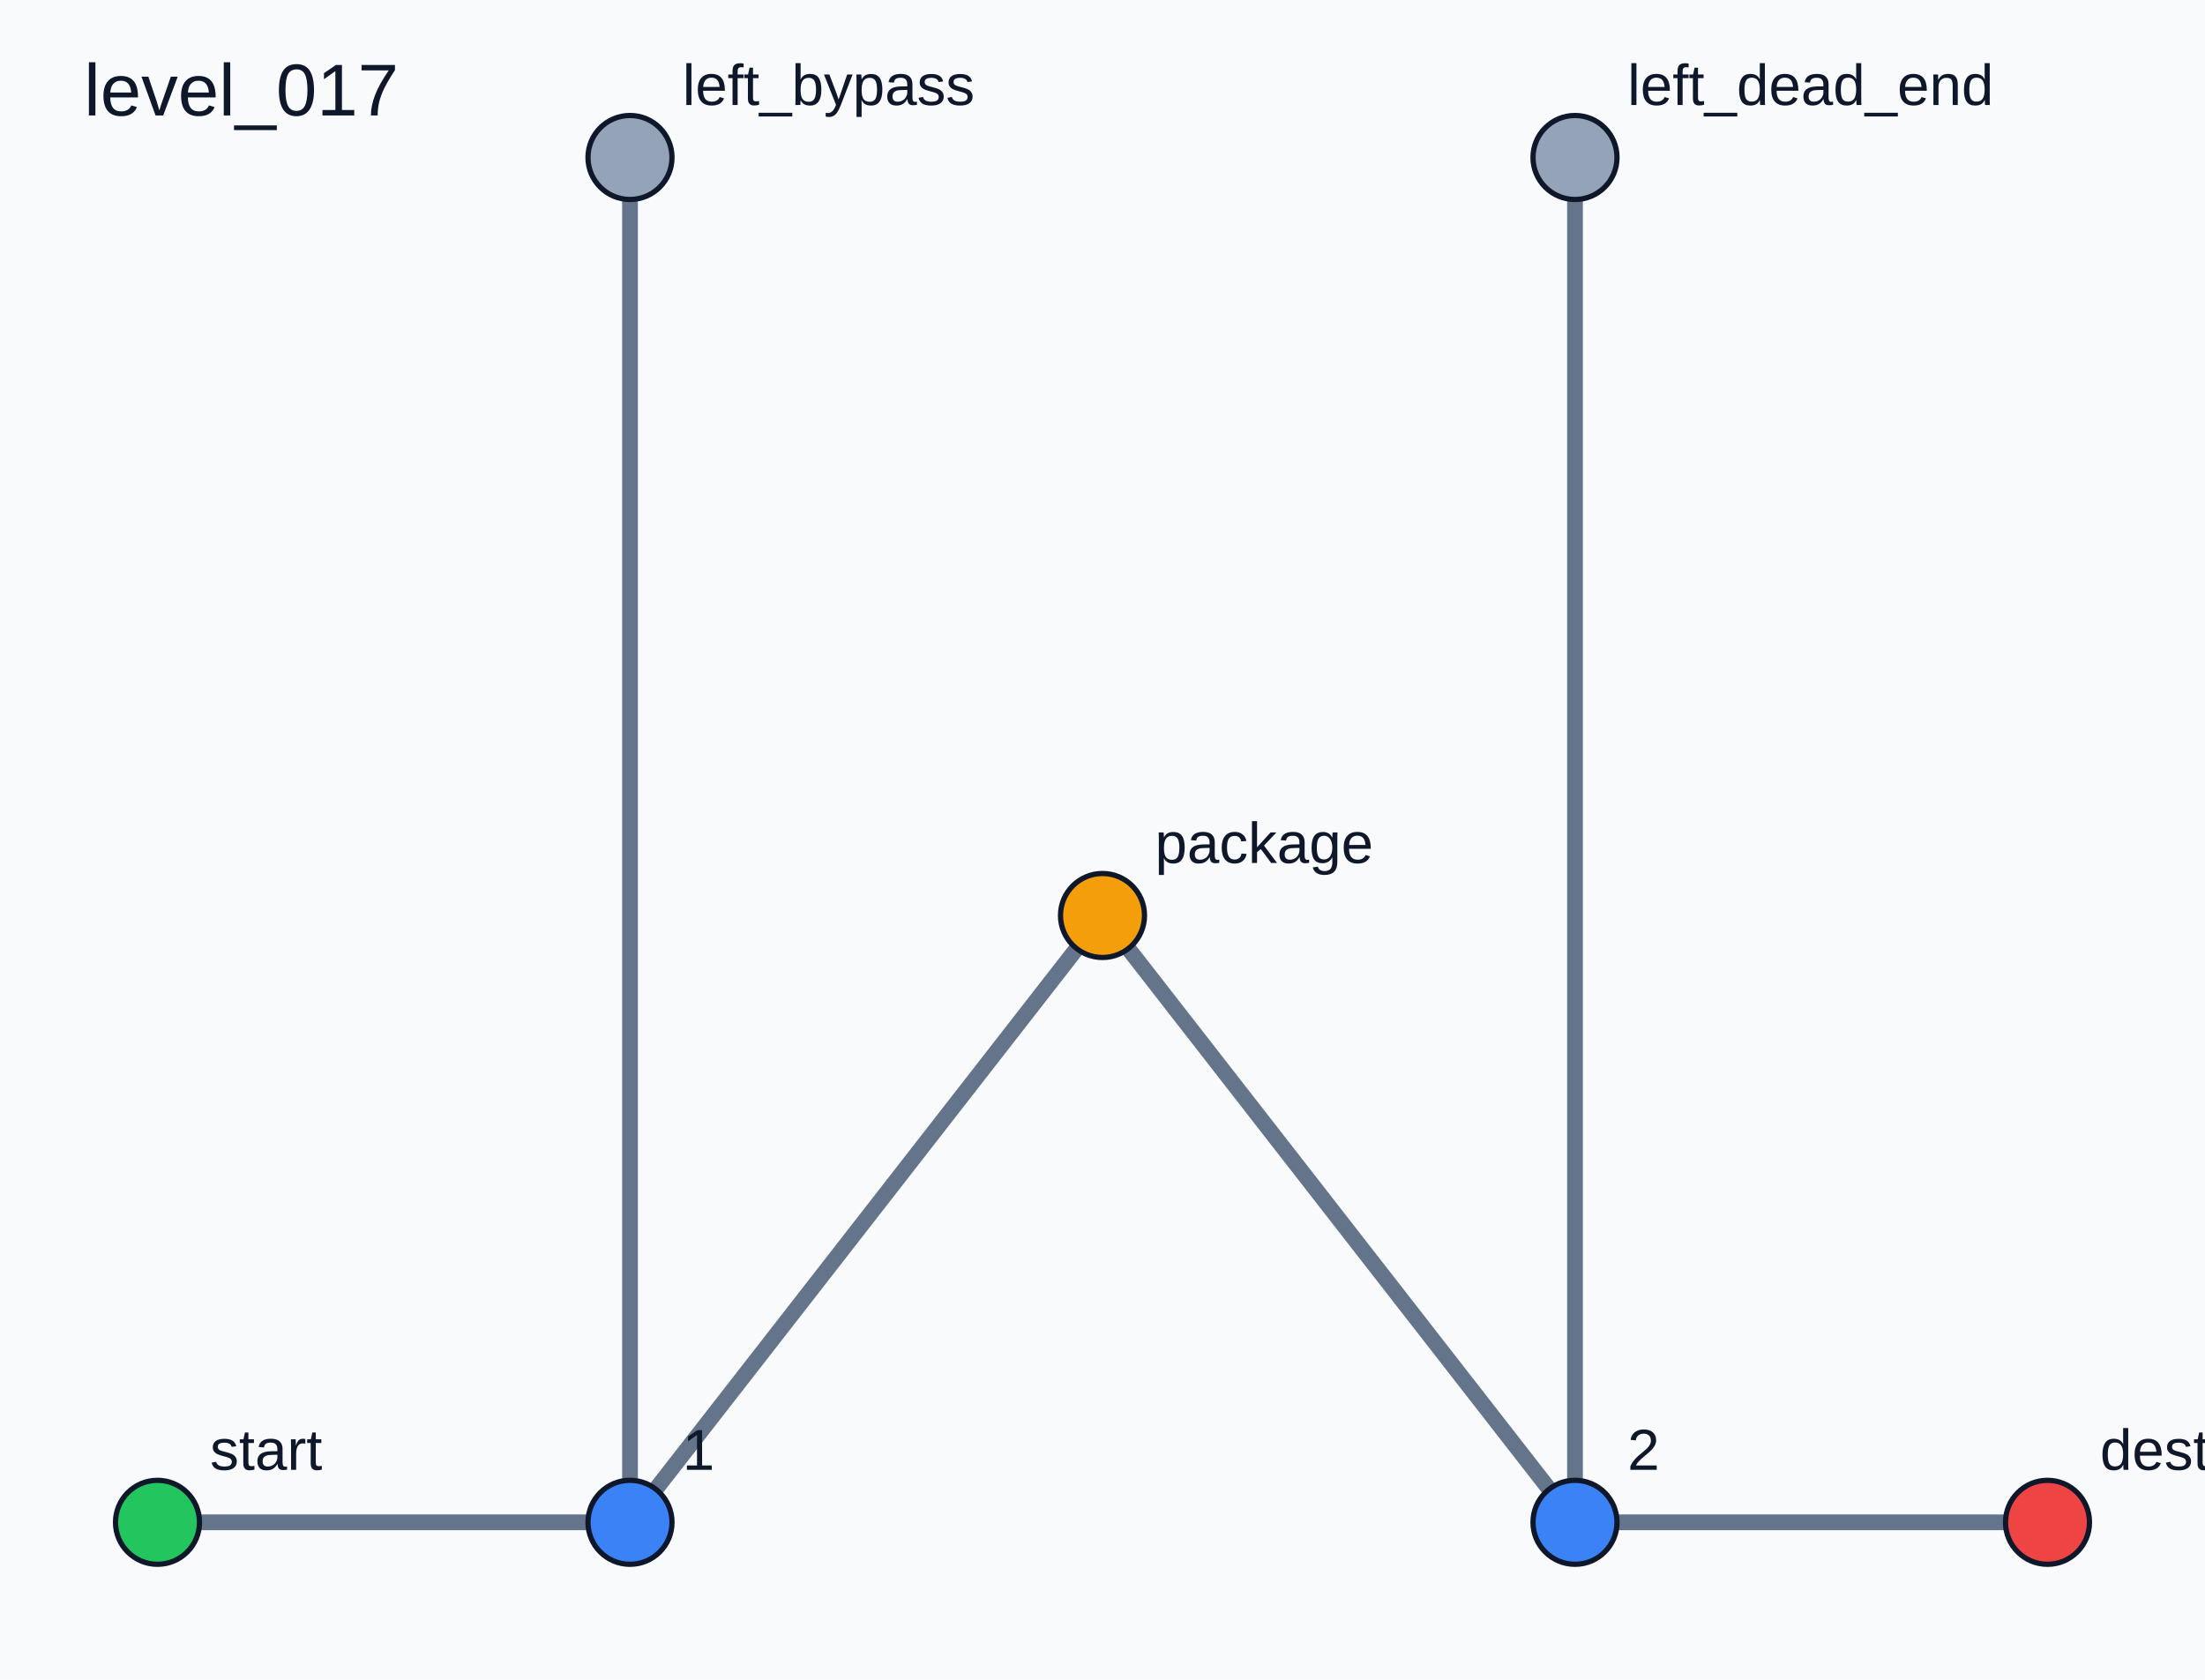
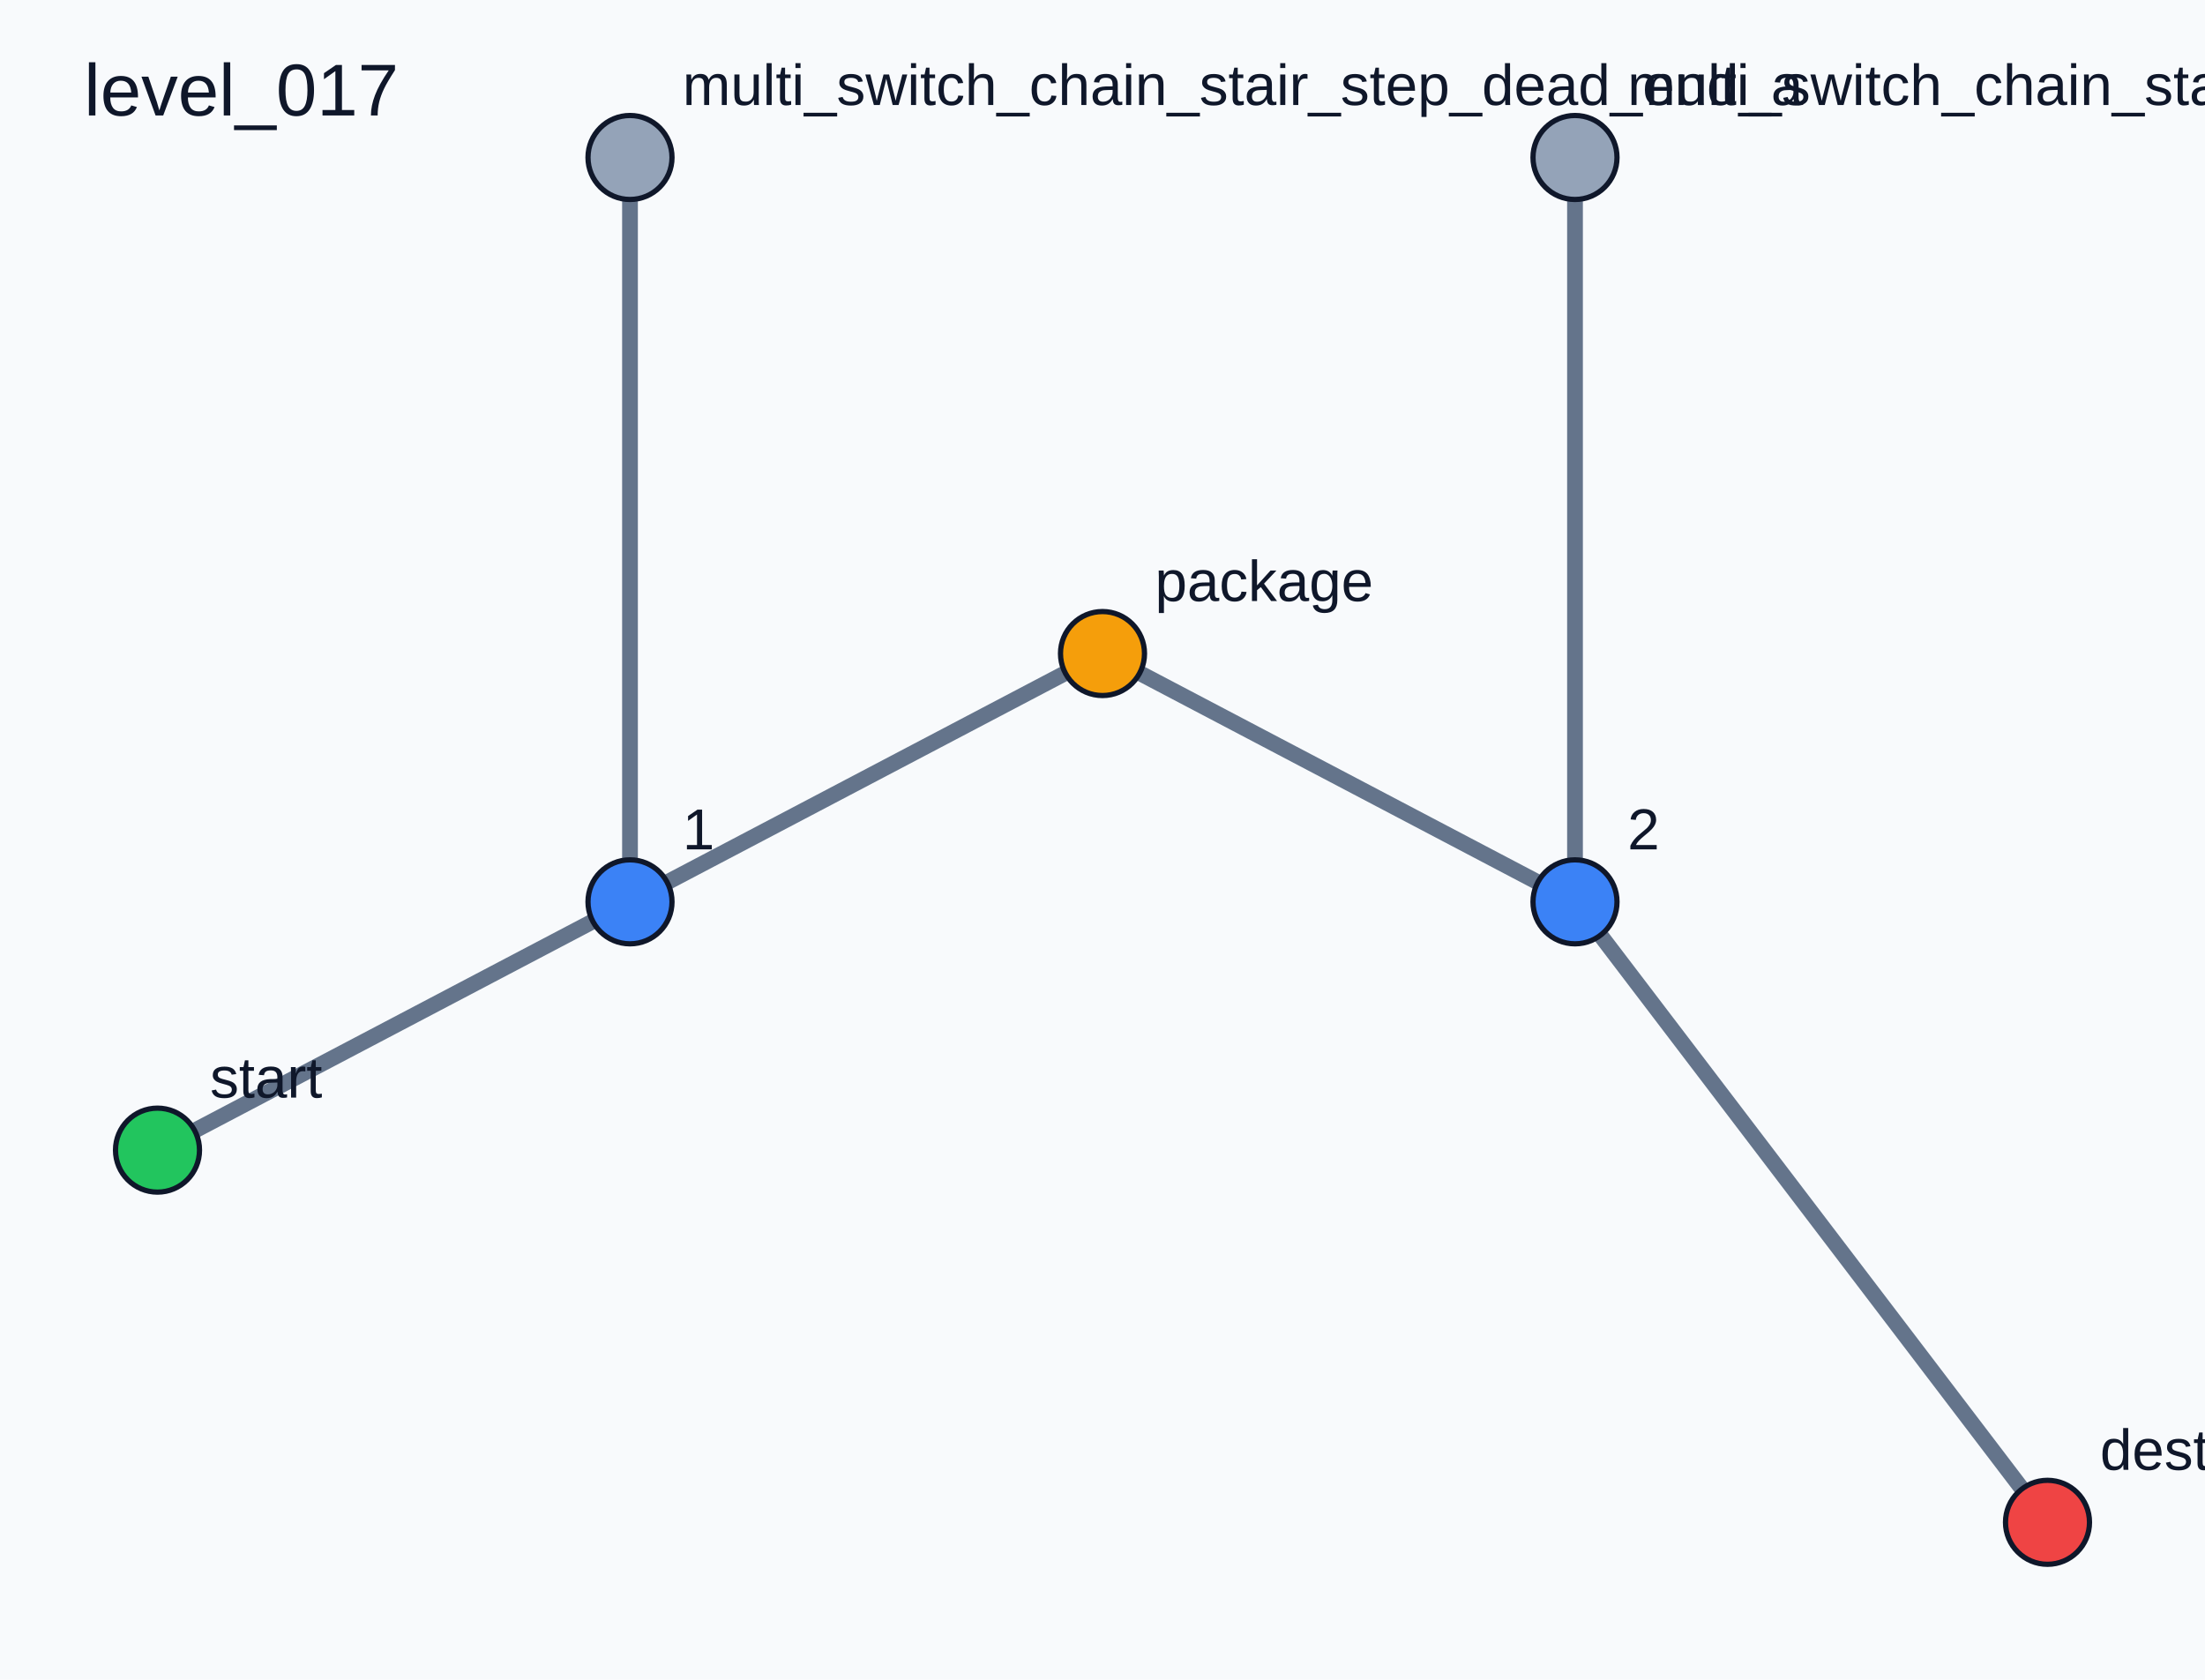
<svg xmlns="http://www.w3.org/2000/svg" width="420" height="320" viewBox="0 0 420 320">
  <rect width="100%" height="100%" fill="#f8fafc" />
  <text x="16" y="22" font-family="Arial" font-size="14" fill="#0f172a">level_017</text>
-   <line x1="30.0" y1="290.0" x2="120.0" y2="290.0" stroke="#64748b" stroke-width="3" />
-   <line x1="120.0" y1="290.0" x2="120.0" y2="30.0" stroke="#64748b" stroke-width="3" />
-   <line x1="120.0" y1="290.0" x2="210.0" y2="174.4" stroke="#64748b" stroke-width="3" />
-   <line x1="210.0" y1="174.4" x2="300.0" y2="290.0" stroke="#64748b" stroke-width="3" />
-   <line x1="300.0" y1="290.0" x2="300.0" y2="30.0" stroke="#64748b" stroke-width="3" />
-   <line x1="300.0" y1="290.0" x2="390.0" y2="290.0" stroke="#64748b" stroke-width="3" />
-   <circle cx="30.0" cy="290.0" r="8" fill="#22c55e" stroke="#0f172a" stroke-width="1" />
-   <text x="40.0" y="280.0" font-family="Arial" font-size="11" fill="#0f172a">start</text>
-   <circle cx="120.0" cy="290.0" r="8" fill="#3b82f6" stroke="#0f172a" stroke-width="1" />
-   <text x="130.0" y="280.0" font-family="Arial" font-size="11" fill="#0f172a">1</text>
-   <circle cx="120.0" cy="30.0" r="8" fill="#94a3b8" stroke="#0f172a" stroke-width="1" />
-   <text x="130.0" y="20.0" font-family="Arial" font-size="11" fill="#0f172a">left_bypass</text>
-   <circle cx="210.0" cy="174.4" r="8" fill="#f59e0b" stroke="#0f172a" stroke-width="1" />
-   <text x="220.0" y="164.4" font-family="Arial" font-size="11" fill="#0f172a">package</text>
-   <circle cx="300.0" cy="290.0" r="8" fill="#3b82f6" stroke="#0f172a" stroke-width="1" />
-   <text x="310.0" y="280.0" font-family="Arial" font-size="11" fill="#0f172a">2</text>
-   <circle cx="300.0" cy="30.0" r="8" fill="#94a3b8" stroke="#0f172a" stroke-width="1" />
-   <text x="310.0" y="20.0" font-family="Arial" font-size="11" fill="#0f172a">left_dead_end</text>
+   <line x1="30.0" y1="219.1" x2="120.0" y2="171.8" stroke="#64748b" stroke-width="3" />
+   <line x1="120.0" y1="171.8" x2="120.0" y2="30.0" stroke="#64748b" stroke-width="3" />
+   <line x1="120.0" y1="171.8" x2="210.0" y2="124.5" stroke="#64748b" stroke-width="3" />
+   <line x1="210.0" y1="124.5" x2="300.0" y2="171.8" stroke="#64748b" stroke-width="3" />
+   <line x1="300.0" y1="171.8" x2="300.0" y2="30.0" stroke="#64748b" stroke-width="3" />
+   <line x1="300.0" y1="171.8" x2="390.0" y2="290.0" stroke="#64748b" stroke-width="3" />
+   <circle cx="30.0" cy="219.1" r="8" fill="#22c55e" stroke="#0f172a" stroke-width="1" />
+   <text x="40.0" y="209.1" font-family="Arial" font-size="11" fill="#0f172a">start</text>
+   <circle cx="120.0" cy="171.8" r="8" fill="#3b82f6" stroke="#0f172a" stroke-width="1" />
+   <text x="130.0" y="161.8" font-family="Arial" font-size="11" fill="#0f172a">1</text>
+   <circle cx="210.0" cy="124.5" r="8" fill="#f59e0b" stroke="#0f172a" stroke-width="1" />
+   <text x="220.0" y="114.5" font-family="Arial" font-size="11" fill="#0f172a">package</text>
+   <circle cx="300.0" cy="171.8" r="8" fill="#3b82f6" stroke="#0f172a" stroke-width="1" />
+   <text x="310.0" y="161.8" font-family="Arial" font-size="11" fill="#0f172a">2</text>
  <circle cx="390.0" cy="290.0" r="8" fill="#ef4444" stroke="#0f172a" stroke-width="1" />
  <text x="400.0" y="280.0" font-family="Arial" font-size="11" fill="#0f172a">destination</text>
+   <circle cx="120.0" cy="30.0" r="8" fill="#94a3b8" stroke="#0f172a" stroke-width="1" />
+   <text x="130.0" y="20.0" font-family="Arial" font-size="11" fill="#0f172a">multi_switch_chain_stair_step_dead_end_a</text>
+   <circle cx="300.0" cy="30.0" r="8" fill="#94a3b8" stroke="#0f172a" stroke-width="1" />
+   <text x="310.0" y="20.0" font-family="Arial" font-size="11" fill="#0f172a">multi_switch_chain_stair_step_dead_end_b</text>
</svg>
